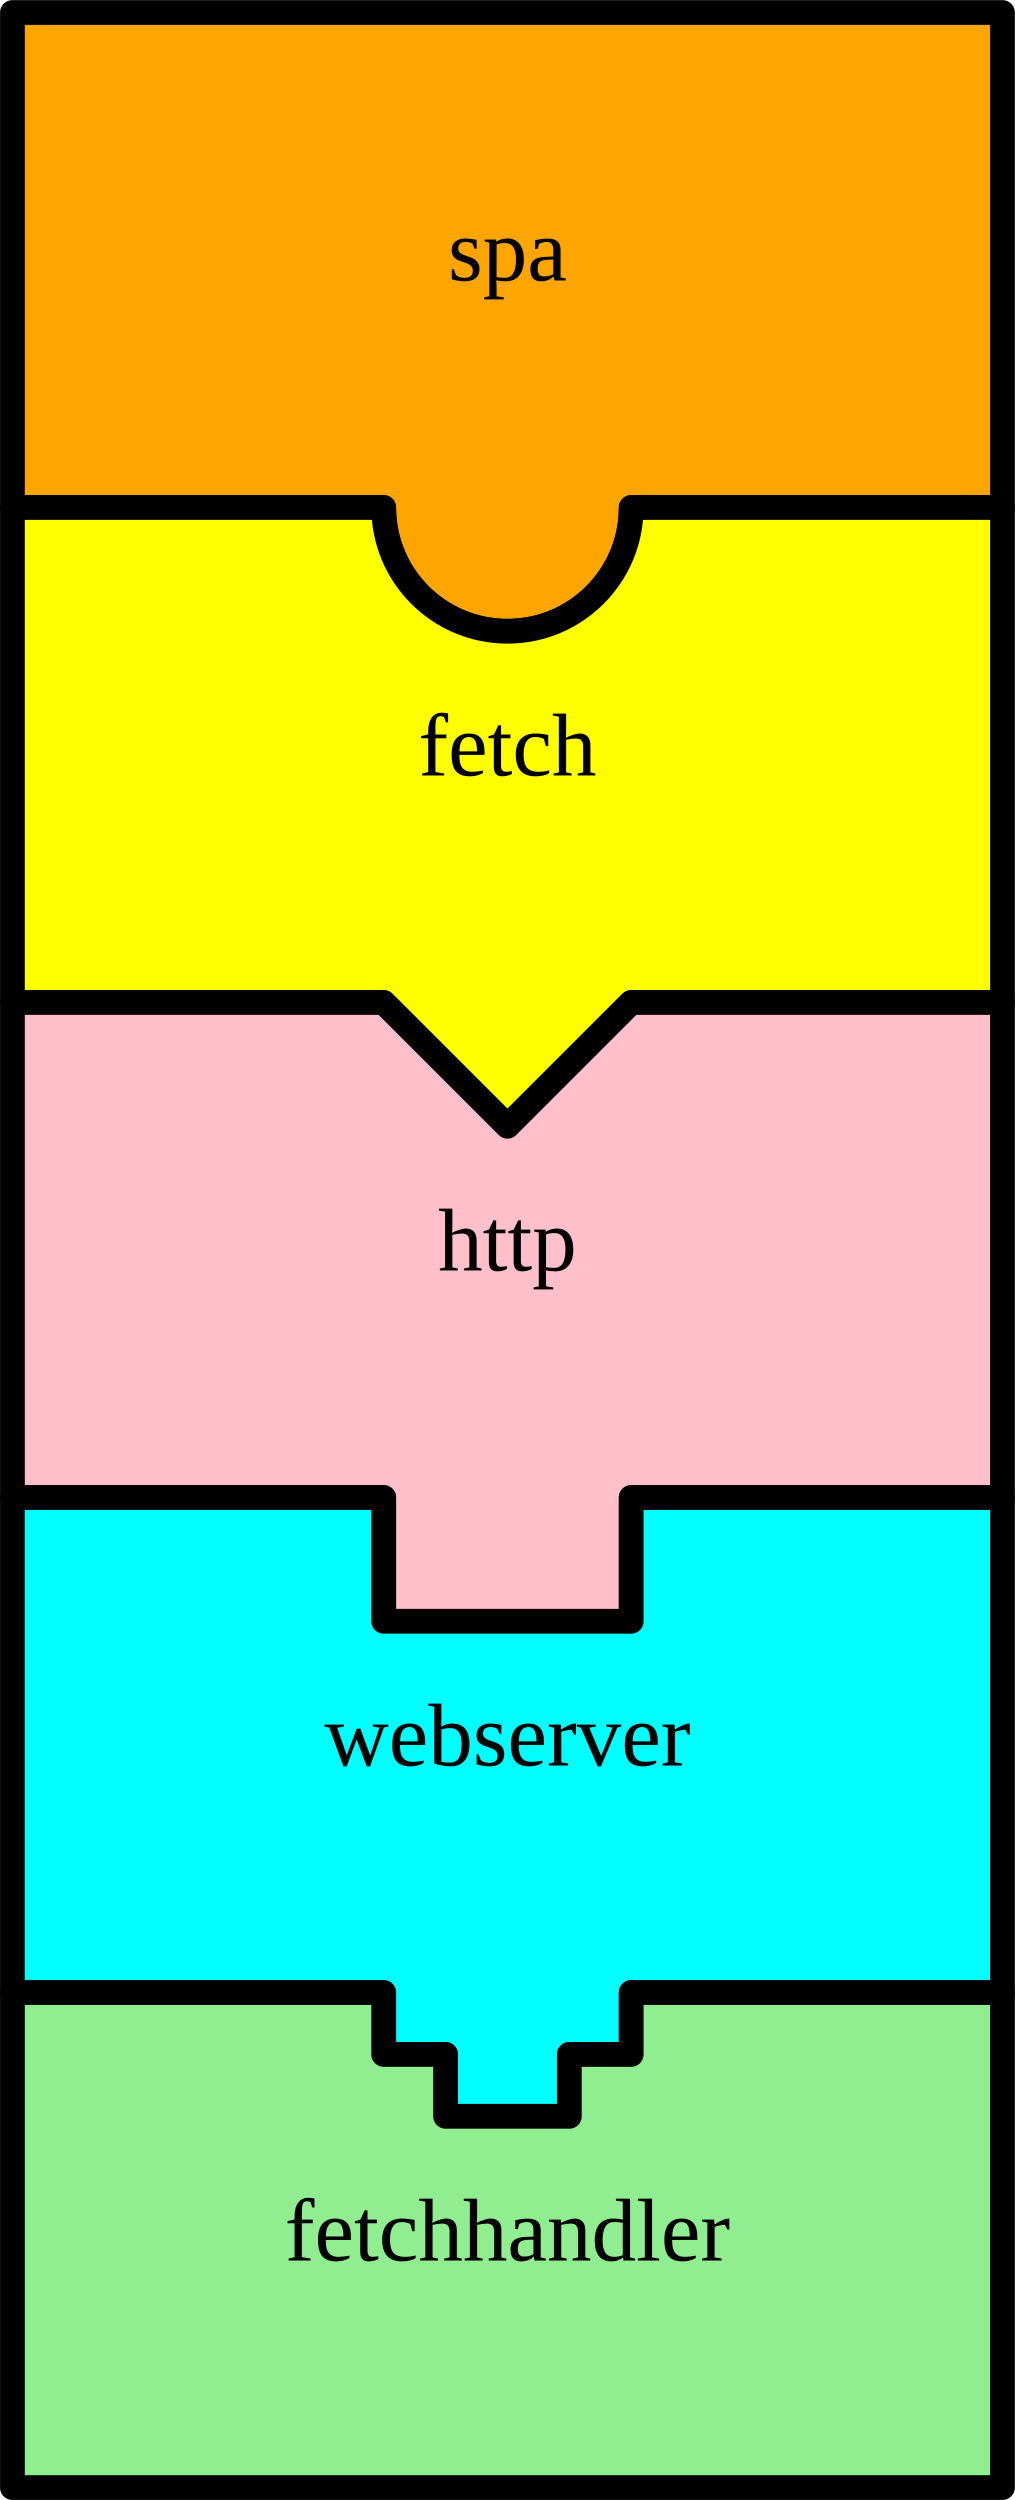
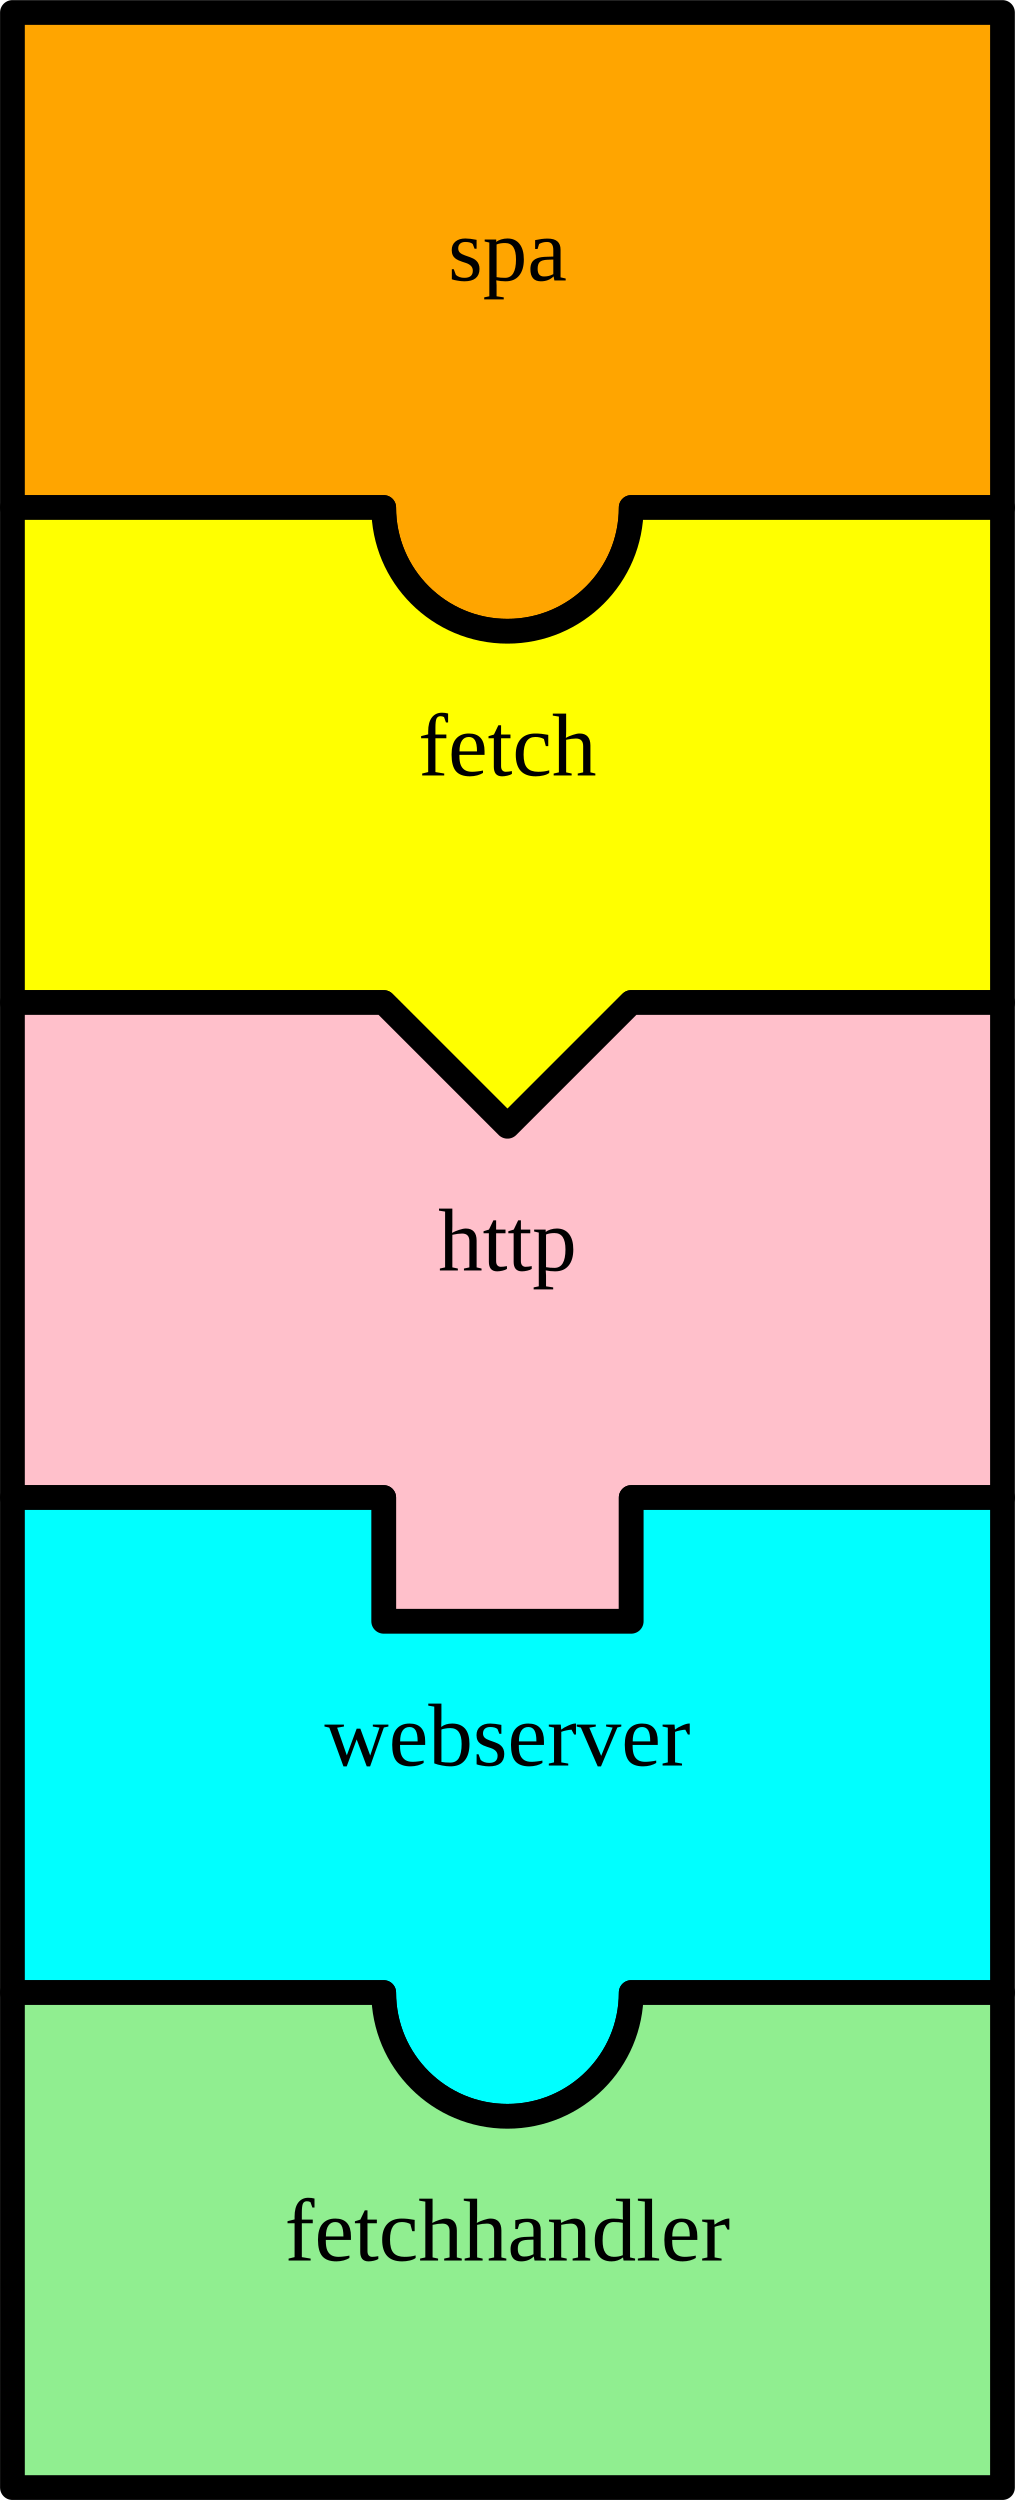
<svg xmlns="http://www.w3.org/2000/svg" width="164px" height="404px" viewBox="-2.01 -82.01 164.01 404.01" vector-effect="non-scaling-stroke">
  <path fill="orange" stroke="black" stroke-width="4" stroke-linejoin="round" stroke-linecap="round" stroke-dasharray="none" d="M 0,0 L 60,0 A 20 20 90 1 0 100 0 L 160,0 L 160,-80 L 0,-80 L 0,0 M 0,-40 M 80,-40 " />
  <text font-size="1.2em" transform="rotate(-360, 80, -40)" dominant-baseline="middle" text-anchor="middle" x="80" y="-40">spa</text>
  <path fill="yellow" stroke="black" stroke-width="4" stroke-linejoin="round" stroke-linecap="round" stroke-dasharray="none" d="M 0,80 L 60,80 L 80,100 L 100,80 L 160,80 L 160,0 L 100,0 A 20 20 -990 1 1 60 0 L 0,0 L 0,80 M 0,40 M 80,40 " />
  <text font-size="1.2em" transform="rotate(-1080, 80, 40)" dominant-baseline="middle" text-anchor="middle" x="80" y="40">fetch</text>
  <path fill="pink" stroke="black" stroke-width="4" stroke-linejoin="round" stroke-linecap="round" stroke-dasharray="none" d="M 0,160 L 60,160 L 60,180 L 100,180 L 100,160 L 160,160 L 160,80 L 100,80 L 80,100 L 60,80 L 0,80 L 0,160 M 0,120 M 80,120 " />
  <text font-size="1.2em" transform="rotate(-1800, 80, 120)" dominant-baseline="middle" text-anchor="middle" x="80" y="120">http</text>
-   <path fill="cyan" stroke="black" stroke-width="4" stroke-linejoin="round" stroke-linecap="round" stroke-dasharray="none" d="M 0,240 L 60,240 L 60,250 L 70,250 L 70,260 L 90,260 L 90,250 L 100,250 L 100,240 L 160,240 L 160,160 L 100,160 L 100,180 L 60,180 L 60,160 L 0,160 L 0,240 M 0,200 M 80,200 " />
+   <path fill="cyan" stroke="black" stroke-width="4" stroke-linejoin="round" stroke-linecap="round" stroke-dasharray="none" d="M 0,240 L 60,240 A 20 20 -2070 1 0 100 240 L 160,240 L 160,160 L 100,160 L 100,180 L 60,180 L 60,160 L 0,160 L 0,240 M 0,200 M 80,200 " />
  <text font-size="1.2em" transform="rotate(-2520, 80, 200)" dominant-baseline="middle" text-anchor="middle" x="80" y="200">webserver</text>
-   <path fill="lightgreen" stroke="black" stroke-width="4" stroke-linejoin="round" stroke-linecap="round" stroke-dasharray="none" d="M 0,320 L 160,320 L 160,240 L 100,240 L 100,250 L 90,250 L 90,260 L 70,260 L 70,250 L 60,250 L 60,240 L 0,240 L 0,320 M 0,280 M 80,280 " />
+   <path fill="lightgreen" stroke="black" stroke-width="4" stroke-linejoin="round" stroke-linecap="round" stroke-dasharray="none" d="M 0,320 L 160,320 L 160,240 L 100,240 A 20 20 -3150 1 1 60 240 L 0,240 L 0,320 M 0,280 M 80,280 " />
  <text font-size="1.2em" transform="rotate(-3240, 80, 280)" dominant-baseline="middle" text-anchor="middle" x="80" y="280">fetchhandler</text>
</svg>
